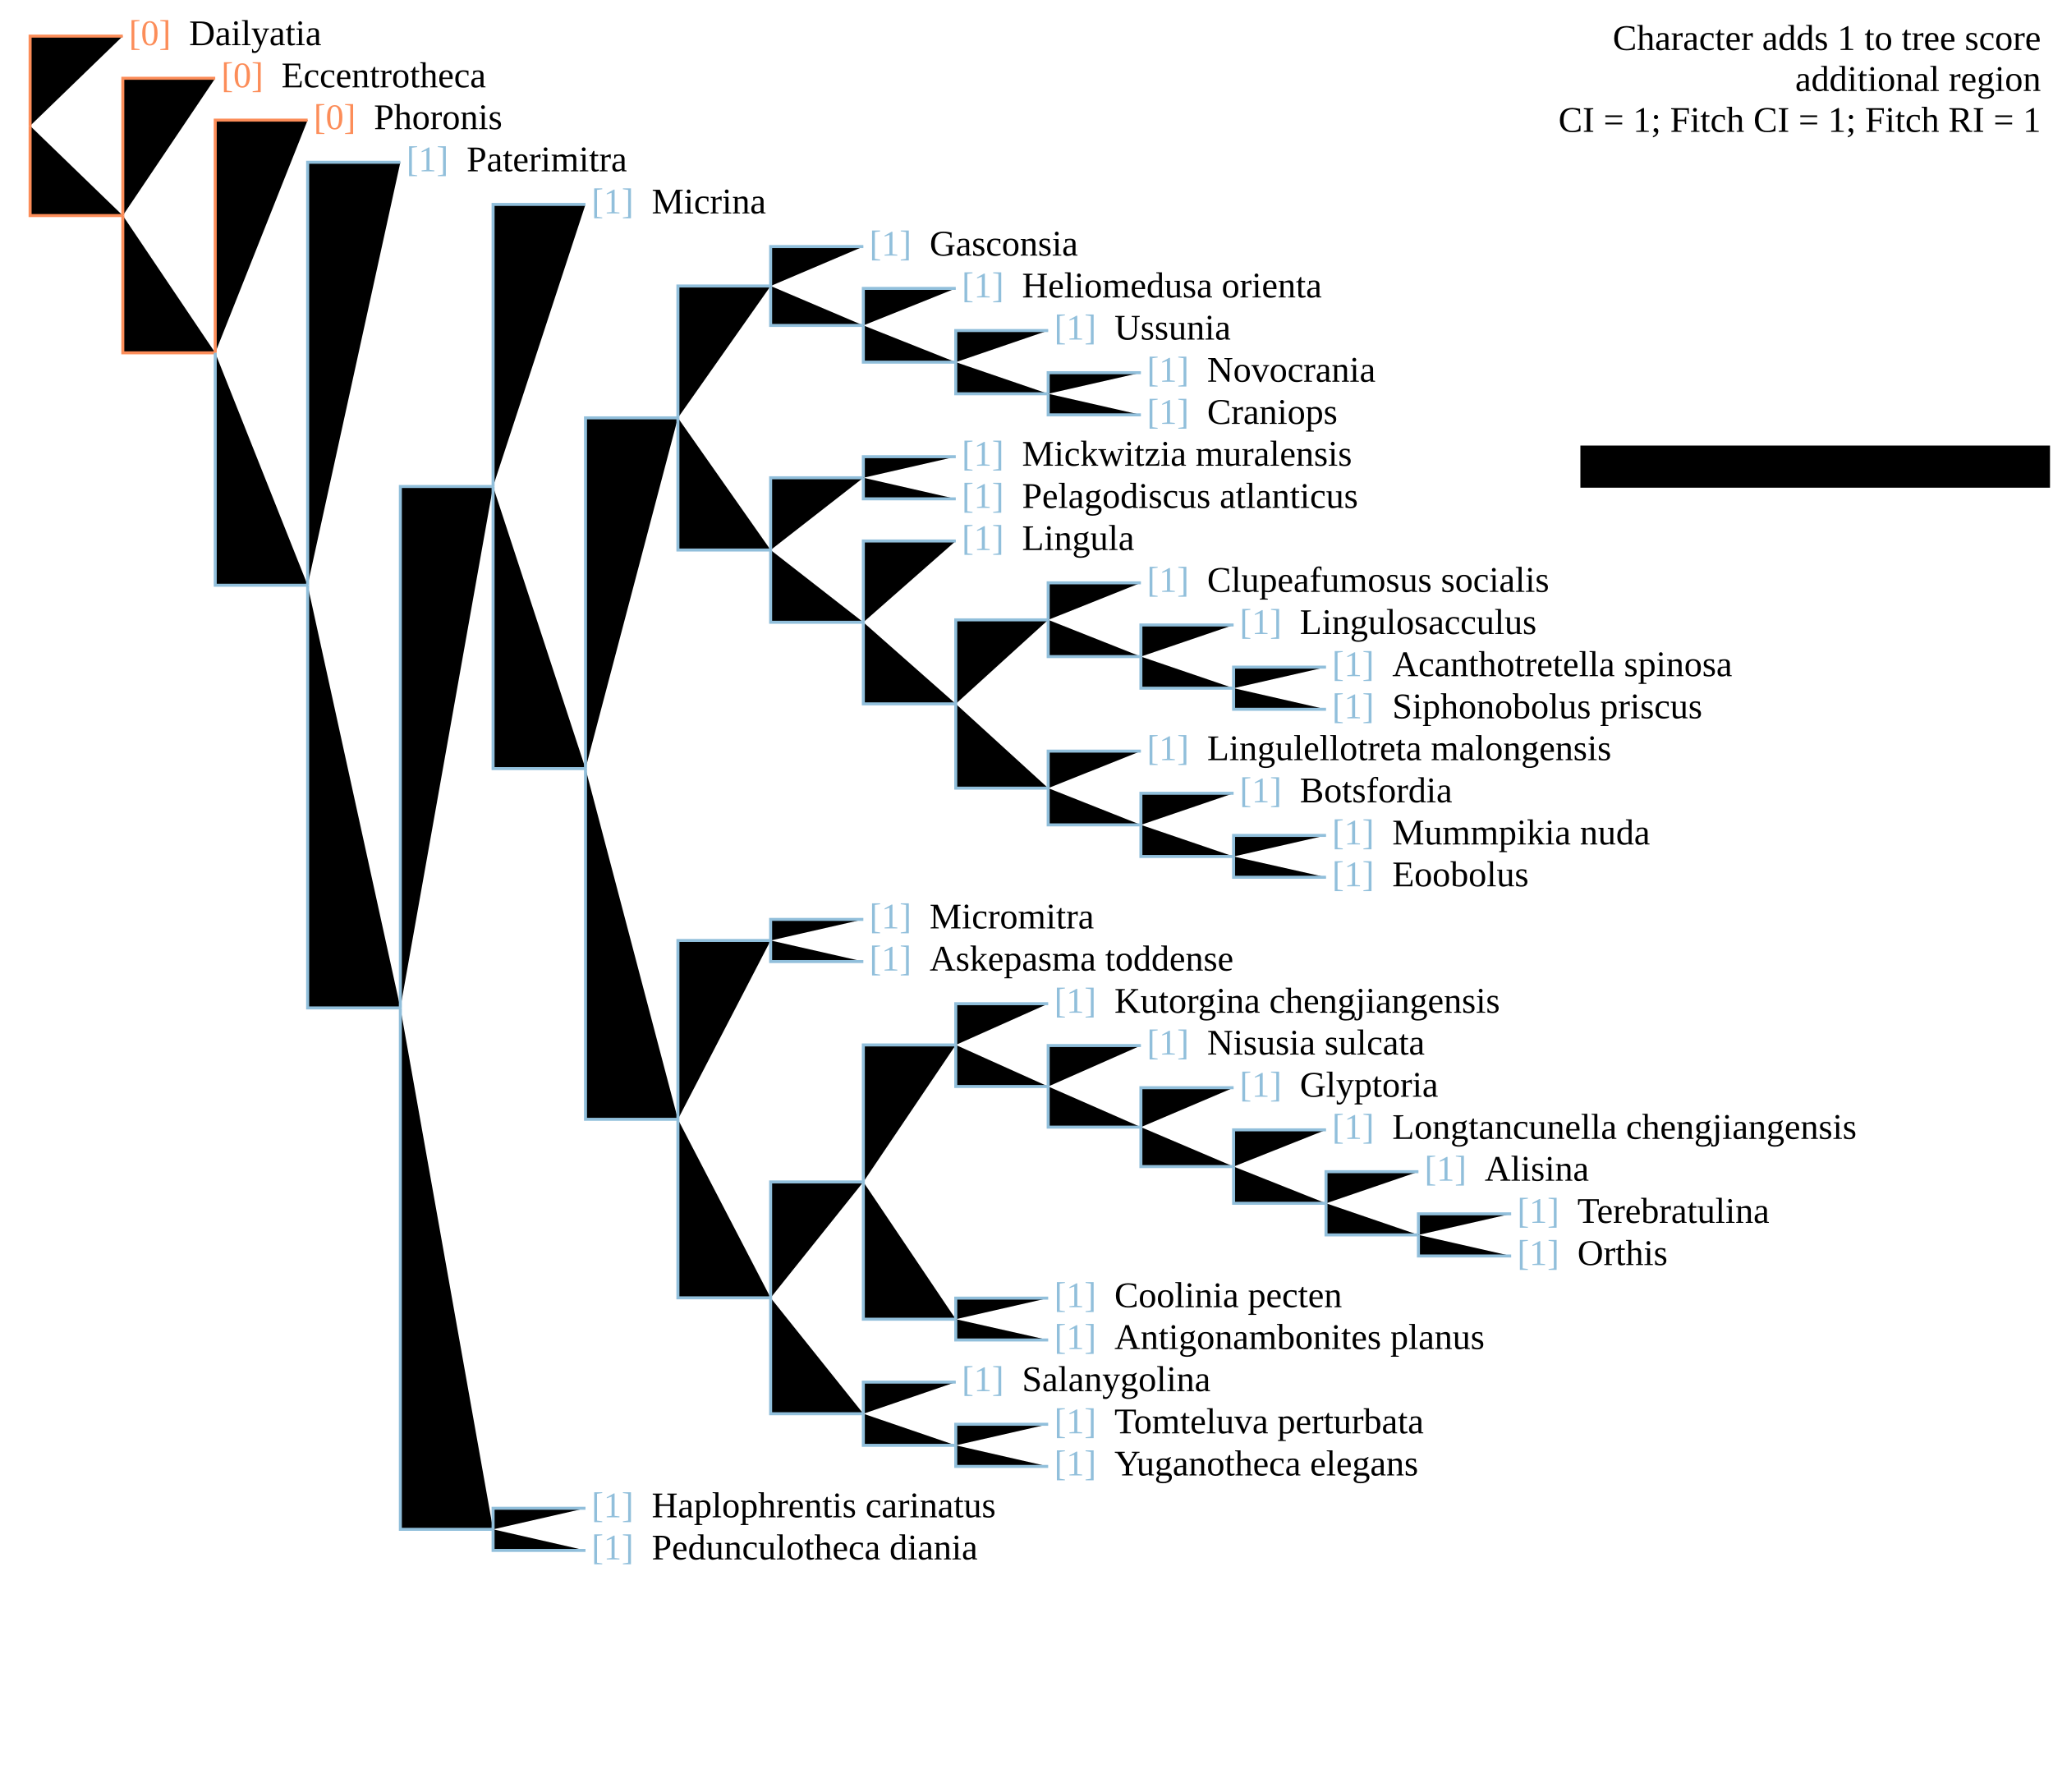
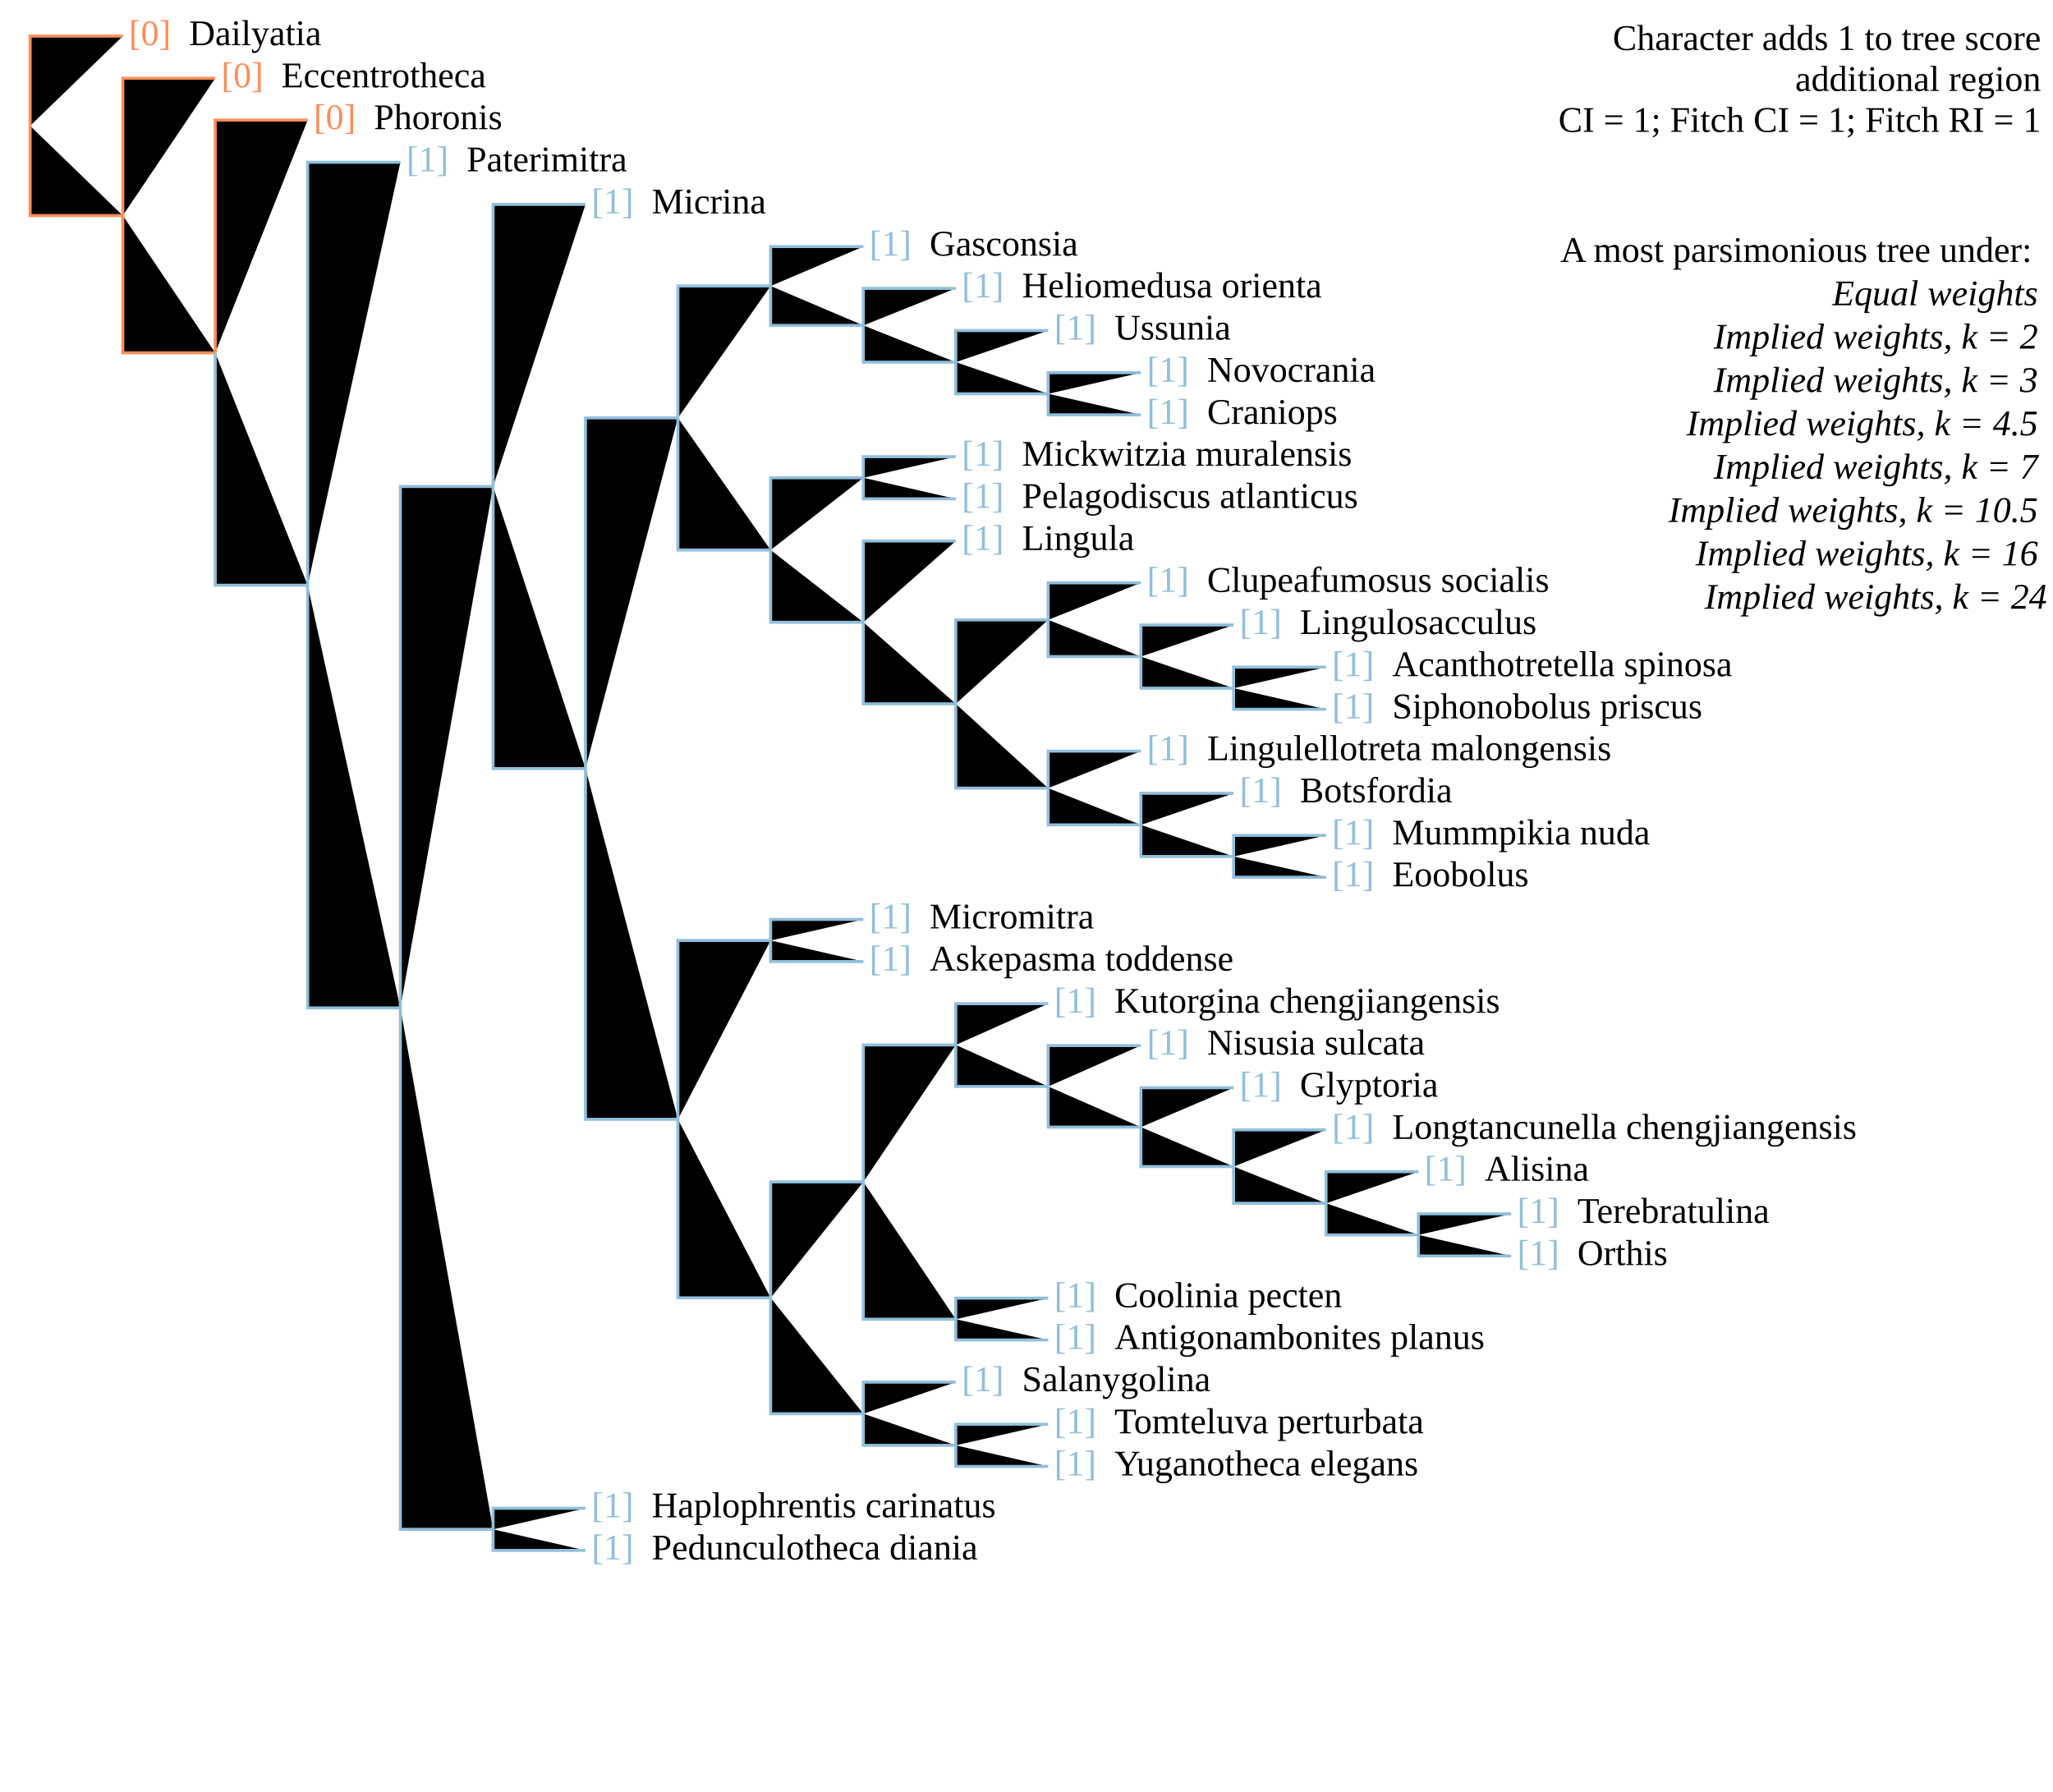
<svg xmlns="http://www.w3.org/2000/svg" version="1.1" width="682" height="595" class="tree" char="2">
+   <text x="678" y="16.6" text-anchor="end" class="stepsLabel">Character adds <tspan class="score">1</tspan> to tree score</text>
+   <text x="678" y="30.2" text-anchor="end" class="stepsLabel">
+     <tspan class="score" /> additional region</text>
+   <text x="678" y="43.8" text-anchor="end" class="stepsLabel">CI = 1; Fitch CI = 1; Fitch RI = 1</text>
+   <text x="678" y="71" text-anchor="end" class="stepsLabel">
+     <tspan dy="16">A most parsimonious tree under:</tspan>
+     <tspan x="680" style="font-style:italic" class="notThisAn" dy="1.2em" />
+     <tspan x="680" style="font-style:italic" class="notThisAn" dy="1.2em" />
+     <tspan x="680" style="font-style:italic" class="notThisAn" dy="1.2em" />
+     <tspan x="680" style="font-style:italic" class="thisAn" dy="1.2em" />
+     <tspan x="680" style="font-style:italic" class="notThisAn" dy="1.2em" />
+     <tspan x="680" style="font-style:italic" class="notThisAn" dy="1.2em" />
+     <tspan x="680" style="font-style:italic" class="notThisAn" dy="1.2em" />
+     <tspan x="680" style="font-style:italic" class="notThisAn" dy="1.2em">Equal weights</tspan>
+     <tspan x="680" style="font-style:italic" class="notThisAn" dy="1.2em" />
+     <tspan x="680" style="font-style:italic" class="notThisAn" dy="1.2em" />
+     <tspan x="680" style="font-style:italic" class="notThisAn" dy="1.2em" />
+     <tspan x="680" style="font-style:italic" class="thisAn" dy="1.2em" />
+     <tspan x="680" style="font-style:italic" class="notThisAn" dy="1.2em" />
+     <tspan x="680" style="font-style:italic" class="notThisAn" dy="1.2em" />
+     <tspan x="680" style="font-style:italic" class="notThisAn" dy="1.2em" />
+     <tspan x="680" style="font-style:italic" class="notThisAn" dy="1.2em">Implied weights, k = 2</tspan>
+     <tspan x="680" style="font-style:italic" class="notThisAn" dy="1.2em" />
+     <tspan x="680" style="font-style:italic" class="notThisAn" dy="1.2em" />
+     <tspan x="680" style="font-style:italic" class="notThisAn" dy="1.2em" />
+     <tspan x="680" style="font-style:italic" class="thisAn" dy="1.2em" />
+     <tspan x="680" style="font-style:italic" class="notThisAn" dy="1.2em" />
+     <tspan x="680" style="font-style:italic" class="notThisAn" dy="1.2em" />
+     <tspan x="680" style="font-style:italic" class="notThisAn" dy="1.2em" />
+     <tspan x="680" style="font-style:italic" class="notThisAn" dy="1.2em">Implied weights, k = 3</tspan>
+     <tspan x="680" style="font-style:italic" class="notThisAn" dy="1.2em" />
+     <tspan x="680" style="font-style:italic" class="notThisAn" dy="1.2em" />
+     <tspan x="680" style="font-style:italic" class="notThisAn" dy="1.2em" />
+     <tspan x="680" style="font-style:italic" class="thisAn" dy="1.2em" />
+     <tspan x="680" style="font-style:italic" class="notThisAn" dy="1.2em" />
+     <tspan x="680" style="font-style:italic" class="notThisAn" dy="1.2em" />
+     <tspan x="680" style="font-style:italic" class="notThisAn" dy="1.2em" />
+     <tspan x="680" style="font-style:italic" class="notThisAn" dy="1.2em">Implied weights, k = 4.5</tspan>
+     <tspan x="680" style="font-style:italic" class="notThisAn" dy="1.2em" />
+     <tspan x="680" style="font-style:italic" class="notThisAn" dy="1.2em" />
+     <tspan x="680" style="font-style:italic" class="notThisAn" dy="1.2em" />
+     <tspan x="680" style="font-style:italic" class="thisAn" dy="1.2em" />
+     <tspan x="680" style="font-style:italic" class="notThisAn" dy="1.2em" />
+     <tspan x="680" style="font-style:italic" class="notThisAn" dy="1.2em" />
+     <tspan x="680" style="font-style:italic" class="notThisAn" dy="1.2em" />
+     <tspan x="680" style="font-style:italic" class="notThisAn" dy="1.2em">Implied weights, k = 7</tspan>
+     <tspan x="680" style="font-style:italic" class="notThisAn" dy="1.2em" />
+     <tspan x="680" style="font-style:italic" class="notThisAn" dy="1.2em" />
+     <tspan x="680" style="font-style:italic" class="notThisAn" dy="1.2em" />
+     <tspan x="680" style="font-style:italic" class="thisAn" dy="1.2em" />
+     <tspan x="680" style="font-style:italic" class="notThisAn" dy="1.2em" />
+     <tspan x="680" style="font-style:italic" class="notThisAn" dy="1.2em" />
+     <tspan x="680" style="font-style:italic" class="notThisAn" dy="1.2em" />
+     <tspan x="680" style="font-style:italic" class="notThisAn" dy="1.2em">Implied weights, k = 10.5</tspan>
+     <tspan x="680" style="font-style:italic" class="notThisAn" dy="1.2em" />
+     <tspan x="680" style="font-style:italic" class="notThisAn" dy="1.2em" />
+     <tspan x="680" style="font-style:italic" class="notThisAn" dy="1.2em" />
+     <tspan x="680" style="font-style:italic" class="thisAn" dy="1.2em" />
+     <tspan x="680" style="font-style:italic" class="notThisAn" dy="1.2em" />
+     <tspan x="680" style="font-style:italic" class="notThisAn" dy="1.2em" />
+     <tspan x="680" style="font-style:italic" class="notThisAn" dy="1.2em" />
+     <tspan x="680" style="font-style:italic" class="notThisAn" dy="1.2em">Implied weights, k = 16</tspan>
+     <tspan x="680" style="font-style:italic" class="notThisAn" dy="1.2em" />
+     <tspan x="680" style="font-style:italic" class="notThisAn" dy="1.2em" />
+     <tspan x="680" style="font-style:italic" class="notThisAn" dy="1.2em" />
+     <tspan x="680" style="font-style:italic" class="thisAn" dy="1.2em" />
+     <tspan x="680" style="font-style:italic" class="notThisAn" dy="1.2em" />
+     <tspan x="680" style="font-style:italic" class="notThisAn" dy="1.2em" />
+     <tspan x="680" style="font-style:italic" class="notThisAn" dy="1.2em" />
+     <tspan x="680" style="font-style:italic" class="notThisAn" dy="1.2em">Implied weights, k = 24</tspan>
+   </text>
  <text x="42.8" y="15" fill="#fc8d59" class="flag">[0]</text>
  <text x="62.8" y="15" class="taxonLabel">Dailyatia</text>
  <text x="104.2" y="42.9" fill="#fc8d59" class="flag">[0]</text>
  <text x="124.2" y="42.9" class="taxonLabel">Phoronis</text>
  <text x="73.5" y="29" fill="#fc8d59" class="flag">[0]</text>
  <text x="93.5" y="29" class="taxonLabel">Eccentrotheca</text>
  <text x="135" y="56.9" fill="#91bfdb" class="flag">[1]</text>
  <text x="155" y="56.9" class="taxonLabel">Paterimitra</text>
  <text x="196.5" y="70.9" fill="#91bfdb" class="flag">[1]</text>
  <text x="216.5" y="70.9" class="taxonLabel">Micrina</text>
  <text x="288.8" y="84.9" fill="#91bfdb" class="flag">[1]</text>
  <text x="308.8" y="84.9" class="taxonLabel">Gasconsia</text>
  <text x="319.5" y="98.8" fill="#91bfdb" class="flag">[1]</text>
  <text x="339.5" y="98.8" class="taxonLabel">Heliomedusa orienta</text>
  <text x="350.2" y="112.8" fill="#91bfdb" class="flag">[1]</text>
  <text x="370.2" y="112.8" class="taxonLabel">Ussunia</text>
  <text x="381" y="126.8" fill="#91bfdb" class="flag">[1]</text>
  <text x="401" y="126.8" class="taxonLabel">Novocrania</text>
  <text x="381" y="140.8" fill="#91bfdb" class="flag">[1]</text>
  <text x="401" y="140.8" class="taxonLabel">Craniops</text>
  <text x="319.5" y="154.7" fill="#91bfdb" class="flag">[1]</text>
  <text x="339.5" y="154.7" class="taxonLabel">Mickwitzia muralensis</text>
  <text x="319.5" y="168.7" fill="#91bfdb" class="flag">[1]</text>
  <text x="339.5" y="168.7" class="taxonLabel">Pelagodiscus atlanticus</text>
  <text x="319.5" y="182.7" fill="#91bfdb" class="flag">[1]</text>
  <text x="339.5" y="182.7" class="taxonLabel">Lingula</text>
  <text x="381" y="196.6" fill="#91bfdb" class="flag">[1]</text>
  <text x="401" y="196.6" class="taxonLabel">Clupeafumosus socialis</text>
  <text x="411.8" y="210.6" fill="#91bfdb" class="flag">[1]</text>
  <text x="431.8" y="210.6" class="taxonLabel">Lingulosacculus</text>
  <text x="442.5" y="224.6" fill="#91bfdb" class="flag">[1]</text>
  <text x="462.5" y="224.6" class="taxonLabel">Acanthotretella spinosa</text>
  <text x="442.5" y="238.6" fill="#91bfdb" class="flag">[1]</text>
  <text x="462.5" y="238.6" class="taxonLabel">Siphonobolus priscus</text>
  <text x="381" y="252.5" fill="#91bfdb" class="flag">[1]</text>
  <text x="401" y="252.5" class="taxonLabel">Lingulellotreta malongensis</text>
  <text x="411.8" y="266.5" fill="#91bfdb" class="flag">[1]</text>
  <text x="431.8" y="266.5" class="taxonLabel">Botsfordia</text>
  <text x="442.5" y="280.5" fill="#91bfdb" class="flag">[1]</text>
  <text x="462.5" y="280.5" class="taxonLabel">Mummpikia nuda</text>
  <text x="442.5" y="294.4" fill="#91bfdb" class="flag">[1]</text>
  <text x="462.5" y="294.4" class="taxonLabel">Eoobolus</text>
  <text x="288.8" y="322.4" fill="#91bfdb" class="flag">[1]</text>
  <text x="308.8" y="322.4" class="taxonLabel">Askepasma toddense</text>
  <text x="288.8" y="308.4" fill="#91bfdb" class="flag">[1]</text>
  <text x="308.8" y="308.4" class="taxonLabel">Micromitra</text>
  <text x="319.5" y="462.1" fill="#91bfdb" class="flag">[1]</text>
  <text x="339.5" y="462.1" class="taxonLabel">Salanygolina</text>
  <text x="350.2" y="490.1" fill="#91bfdb" class="flag">[1]</text>
  <text x="370.2" y="490.1" class="taxonLabel">Yuganotheca elegans</text>
  <text x="350.2" y="476.1" fill="#91bfdb" class="flag">[1]</text>
  <text x="370.2" y="476.1" class="taxonLabel">Tomteluva perturbata</text>
  <text x="350.2" y="434.2" fill="#91bfdb" class="flag">[1]</text>
  <text x="370.2" y="434.2" class="taxonLabel">Coolinia pecten</text>
  <text x="350.2" y="448.1" fill="#91bfdb" class="flag">[1]</text>
  <text x="370.2" y="448.1" class="taxonLabel">Antigonambonites planus</text>
  <text x="350.2" y="336.4" fill="#91bfdb" class="flag">[1]</text>
  <text x="370.2" y="336.4" class="taxonLabel">Kutorgina chengjiangensis</text>
  <text x="381" y="350.3" fill="#91bfdb" class="flag">[1]</text>
  <text x="401" y="350.3" class="taxonLabel">Nisusia sulcata</text>
  <text x="411.8" y="364.3" fill="#91bfdb" class="flag">[1]</text>
  <text x="431.8" y="364.3" class="taxonLabel">Glyptoria</text>
  <text x="442.5" y="378.3" fill="#91bfdb" class="flag">[1]</text>
  <text x="462.5" y="378.3" class="taxonLabel">Longtancunella chengjiangensis</text>
  <text x="473.2" y="392.2" fill="#91bfdb" class="flag">[1]</text>
  <text x="493.2" y="392.2" class="taxonLabel">Alisina</text>
  <text x="504" y="406.2" fill="#91bfdb" class="flag">[1]</text>
  <text x="524" y="406.2" class="taxonLabel">Terebratulina</text>
  <text x="504" y="420.2" fill="#91bfdb" class="flag">[1]</text>
  <text x="524" y="420.2" class="taxonLabel">Orthis</text>
  <text x="196.5" y="504" fill="#91bfdb" class="flag">[1]</text>
  <text x="216.5" y="504" class="taxonLabel">Haplophrentis carinatus</text>
  <text x="196.5" y="518" fill="#91bfdb" class="flag">[1]</text>
  <text x="216.5" y="518" class="taxonLabel">Pedunculotheca diania</text>
  <path d="M10,41.8V12H40.8" stroke="#fc8d59" />
  <path d="M10,41.8V71.6H40.8" stroke="#fc8d59" />
  <path d="M40.8,71.6V26H71.5" stroke="#fc8d59" />
  <path d="M40.8,71.6V117.2H71.5" stroke="#fc8d59" />
  <path d="M71.5,117.2V39.9H102.2" stroke="#fc8d59" />
  <path d="M71.5,117.2V194.4H102.2" stroke="#91bfdb" />
  <path d="M102.2,194.4V53.9H133" stroke="#91bfdb" />
  <path d="M102.2,194.4V334.8H133" stroke="#91bfdb" />
  <path d="M133,334.8V161.6H163.8" stroke="#91bfdb" />
  <path d="M163.8,161.6V67.9H194.5" stroke="#91bfdb" />
  <path d="M163.8,161.6V255.3H194.5" stroke="#91bfdb" />
  <path d="M194.5,255.3V138.8H225.2" stroke="#91bfdb" />
  <path d="M225.2,138.8V95H256" stroke="#91bfdb" />
  <path d="M256,95V81.9H286.8" stroke="#91bfdb" />
  <path d="M256,95V108.1H286.8" stroke="#91bfdb" />
  <path d="M286.8,108.1V95.8H317.5" stroke="#91bfdb" />
  <path d="M286.8,108.1V120.3H317.5" stroke="#91bfdb" />
  <path d="M317.5,120.3V109.8H348.2" stroke="#91bfdb" />
  <path d="M317.5,120.3V130.8H348.2" stroke="#91bfdb" />
  <path d="M348.2,130.8V123.8H379" stroke="#91bfdb" />
  <path d="M348.2,130.8V137.8H379" stroke="#91bfdb" />
  <path d="M225.2,138.8V182.7H256" stroke="#91bfdb" />
  <path d="M256,182.7V158.7H286.8" stroke="#91bfdb" />
  <path d="M286.8,158.7V151.7H317.5" stroke="#91bfdb" />
  <path d="M286.8,158.7V165.7H317.5" stroke="#91bfdb" />
  <path d="M256,182.7V206.7H286.8" stroke="#91bfdb" />
  <path d="M286.8,206.7V179.7H317.5" stroke="#91bfdb" />
  <path d="M286.8,206.7V233.8H317.5" stroke="#91bfdb" />
  <path d="M317.5,233.8V205.9H348.2" stroke="#91bfdb" />
  <path d="M348.2,205.9V193.6H379" stroke="#91bfdb" />
  <path d="M348.2,205.9V218.1H379" stroke="#91bfdb" />
  <path d="M379,218.1V207.6H409.8" stroke="#91bfdb" />
  <path d="M379,218.1V228.6H409.8" stroke="#91bfdb" />
  <path d="M409.8,228.6V221.6H440.5" stroke="#91bfdb" />
  <path d="M409.8,228.6V235.6H440.5" stroke="#91bfdb" />
  <path d="M317.5,233.8V261.8H348.2" stroke="#91bfdb" />
  <path d="M348.2,261.8V249.5H379" stroke="#91bfdb" />
  <path d="M348.2,261.8V274H379" stroke="#91bfdb" />
  <path d="M379,274V263.5H409.8" stroke="#91bfdb" />
  <path d="M379,274V284.5H409.8" stroke="#91bfdb" />
  <path d="M409.8,284.5V277.5H440.5" stroke="#91bfdb" />
  <path d="M409.8,284.5V291.4H440.5" stroke="#91bfdb" />
  <path d="M194.5,255.3V371.8H225.2" stroke="#91bfdb" />
  <path d="M225.2,371.8V312.4H256" stroke="#91bfdb" />
  <path d="M256,312.4V305.4H286.8" stroke="#91bfdb" />
  <path d="M256,312.4V319.4H286.8" stroke="#91bfdb" />
  <path d="M225.2,371.8V431.1H256" stroke="#91bfdb" />
  <path d="M256,431.1V392.6H286.8" stroke="#91bfdb" />
  <path d="M286.8,392.6V347.1H317.5" stroke="#91bfdb" />
  <path d="M317.5,347.1V333.4H348.2" stroke="#91bfdb" />
  <path d="M317.5,347.1V360.9H348.2" stroke="#91bfdb" />
  <path d="M348.2,360.9V347.3H379" stroke="#91bfdb" />
  <path d="M348.2,360.9V374.4H379" stroke="#91bfdb" />
  <path d="M379,374.4V361.3H409.8" stroke="#91bfdb" />
  <path d="M379,374.4V387.5H409.8" stroke="#91bfdb" />
  <path d="M409.8,387.5V375.3H440.5" stroke="#91bfdb" />
  <path d="M409.8,387.5V399.7H440.5" stroke="#91bfdb" />
  <path d="M440.5,399.7V389.2H471.2" stroke="#91bfdb" />
  <path d="M440.5,399.7V410.2H471.2" stroke="#91bfdb" />
  <path d="M471.2,410.2V403.2H502" stroke="#91bfdb" />
  <path d="M471.2,410.2V417.2H502" stroke="#91bfdb" />
  <path d="M286.8,392.6V438.2H317.5" stroke="#91bfdb" />
  <path d="M317.5,438.2V431.2H348.2" stroke="#91bfdb" />
  <path d="M317.5,438.2V445.1H348.2" stroke="#91bfdb" />
  <path d="M256,431.1V469.6H286.8" stroke="#91bfdb" />
  <path d="M286.8,469.6V459.1H317.5" stroke="#91bfdb" />
  <path d="M286.8,469.6V480.1H317.5" stroke="#91bfdb" />
  <path d="M317.5,480.1V473.1H348.2" stroke="#91bfdb" />
  <path d="M317.5,480.1V487.1H348.2" stroke="#91bfdb" />
  <path d="M133,334.8V508H163.8" stroke="#91bfdb" />
  <path d="M163.8,508V501H194.5" stroke="#91bfdb" />
  <path d="M163.8,508V515H194.5" stroke="#91bfdb" />
-   <text x="678" y="16.6" text-anchor="end" class="stepsLabel">Character adds <tspan class="score">1</tspan> to tree score</text>
-   <text x="678" y="30.2" text-anchor="end" class="stepsLabel">
-     <tspan class="score" /> additional region</text>
-   <text x="678" y="43.8" text-anchor="end" class="stepsLabel">CI = 1; Fitch CI = 1; Fitch RI = 1</text>
-   <path d="M681,148h-156v14h156z" class="analysis" />
</svg>
